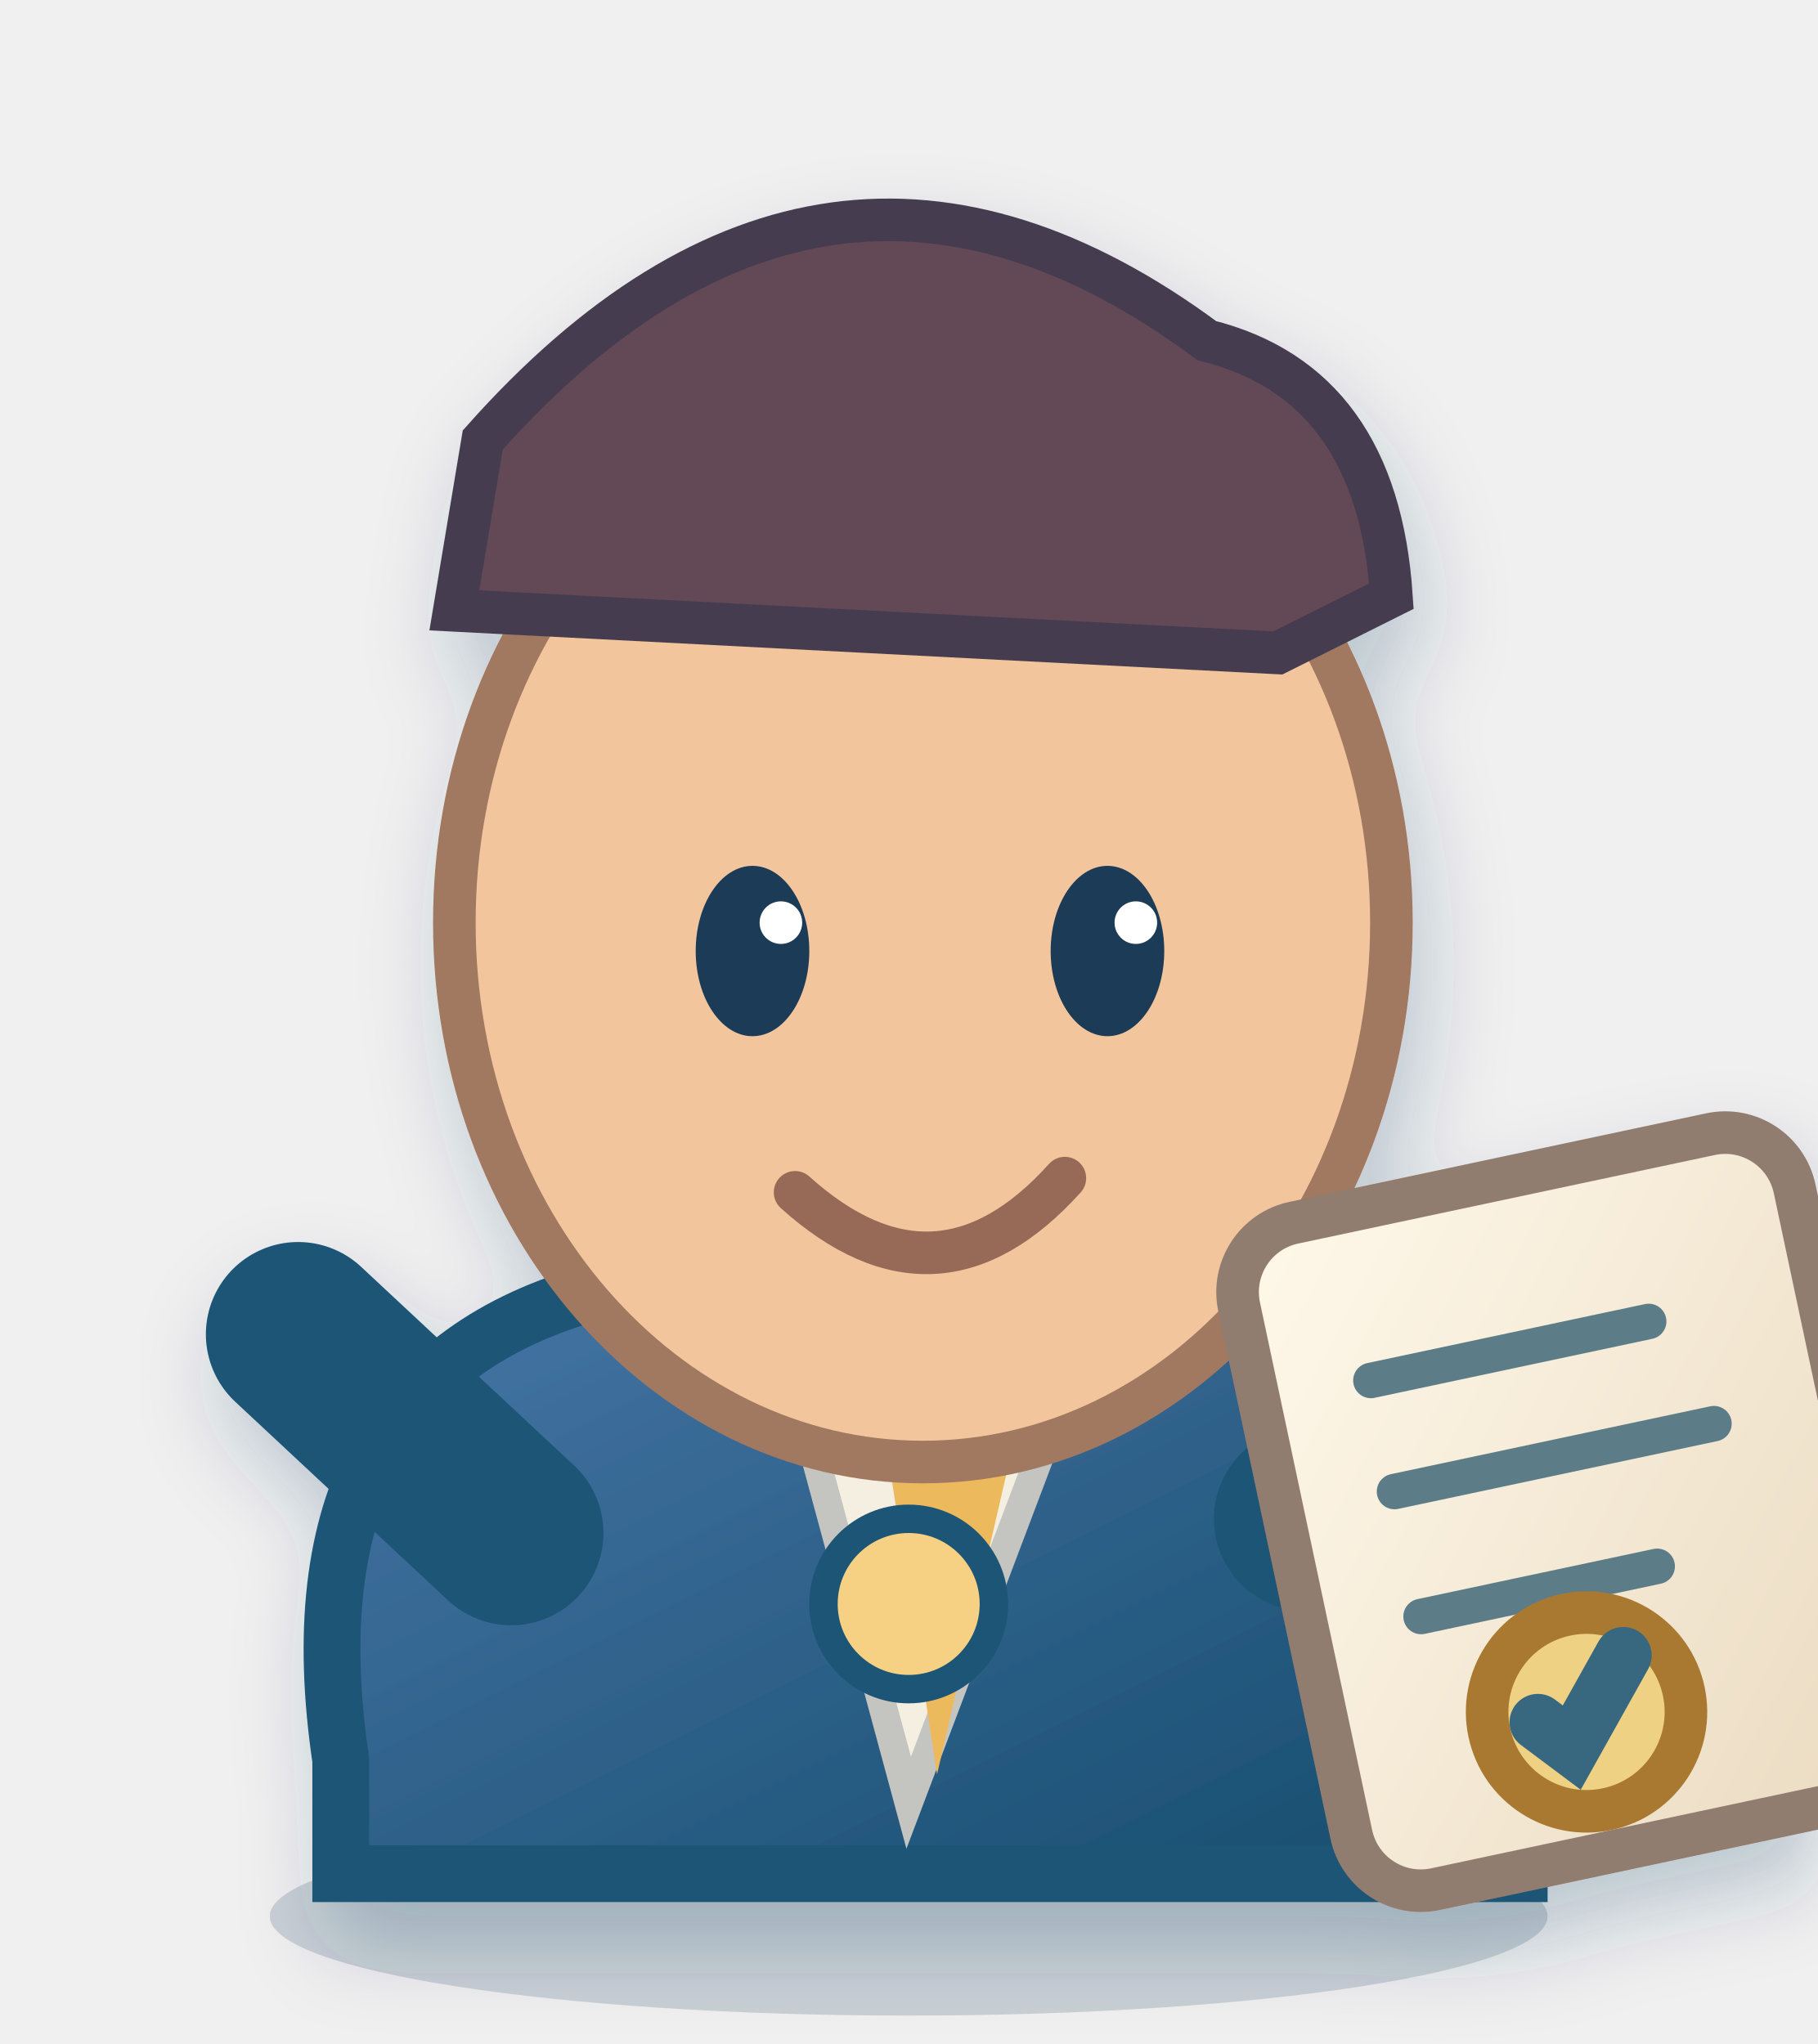
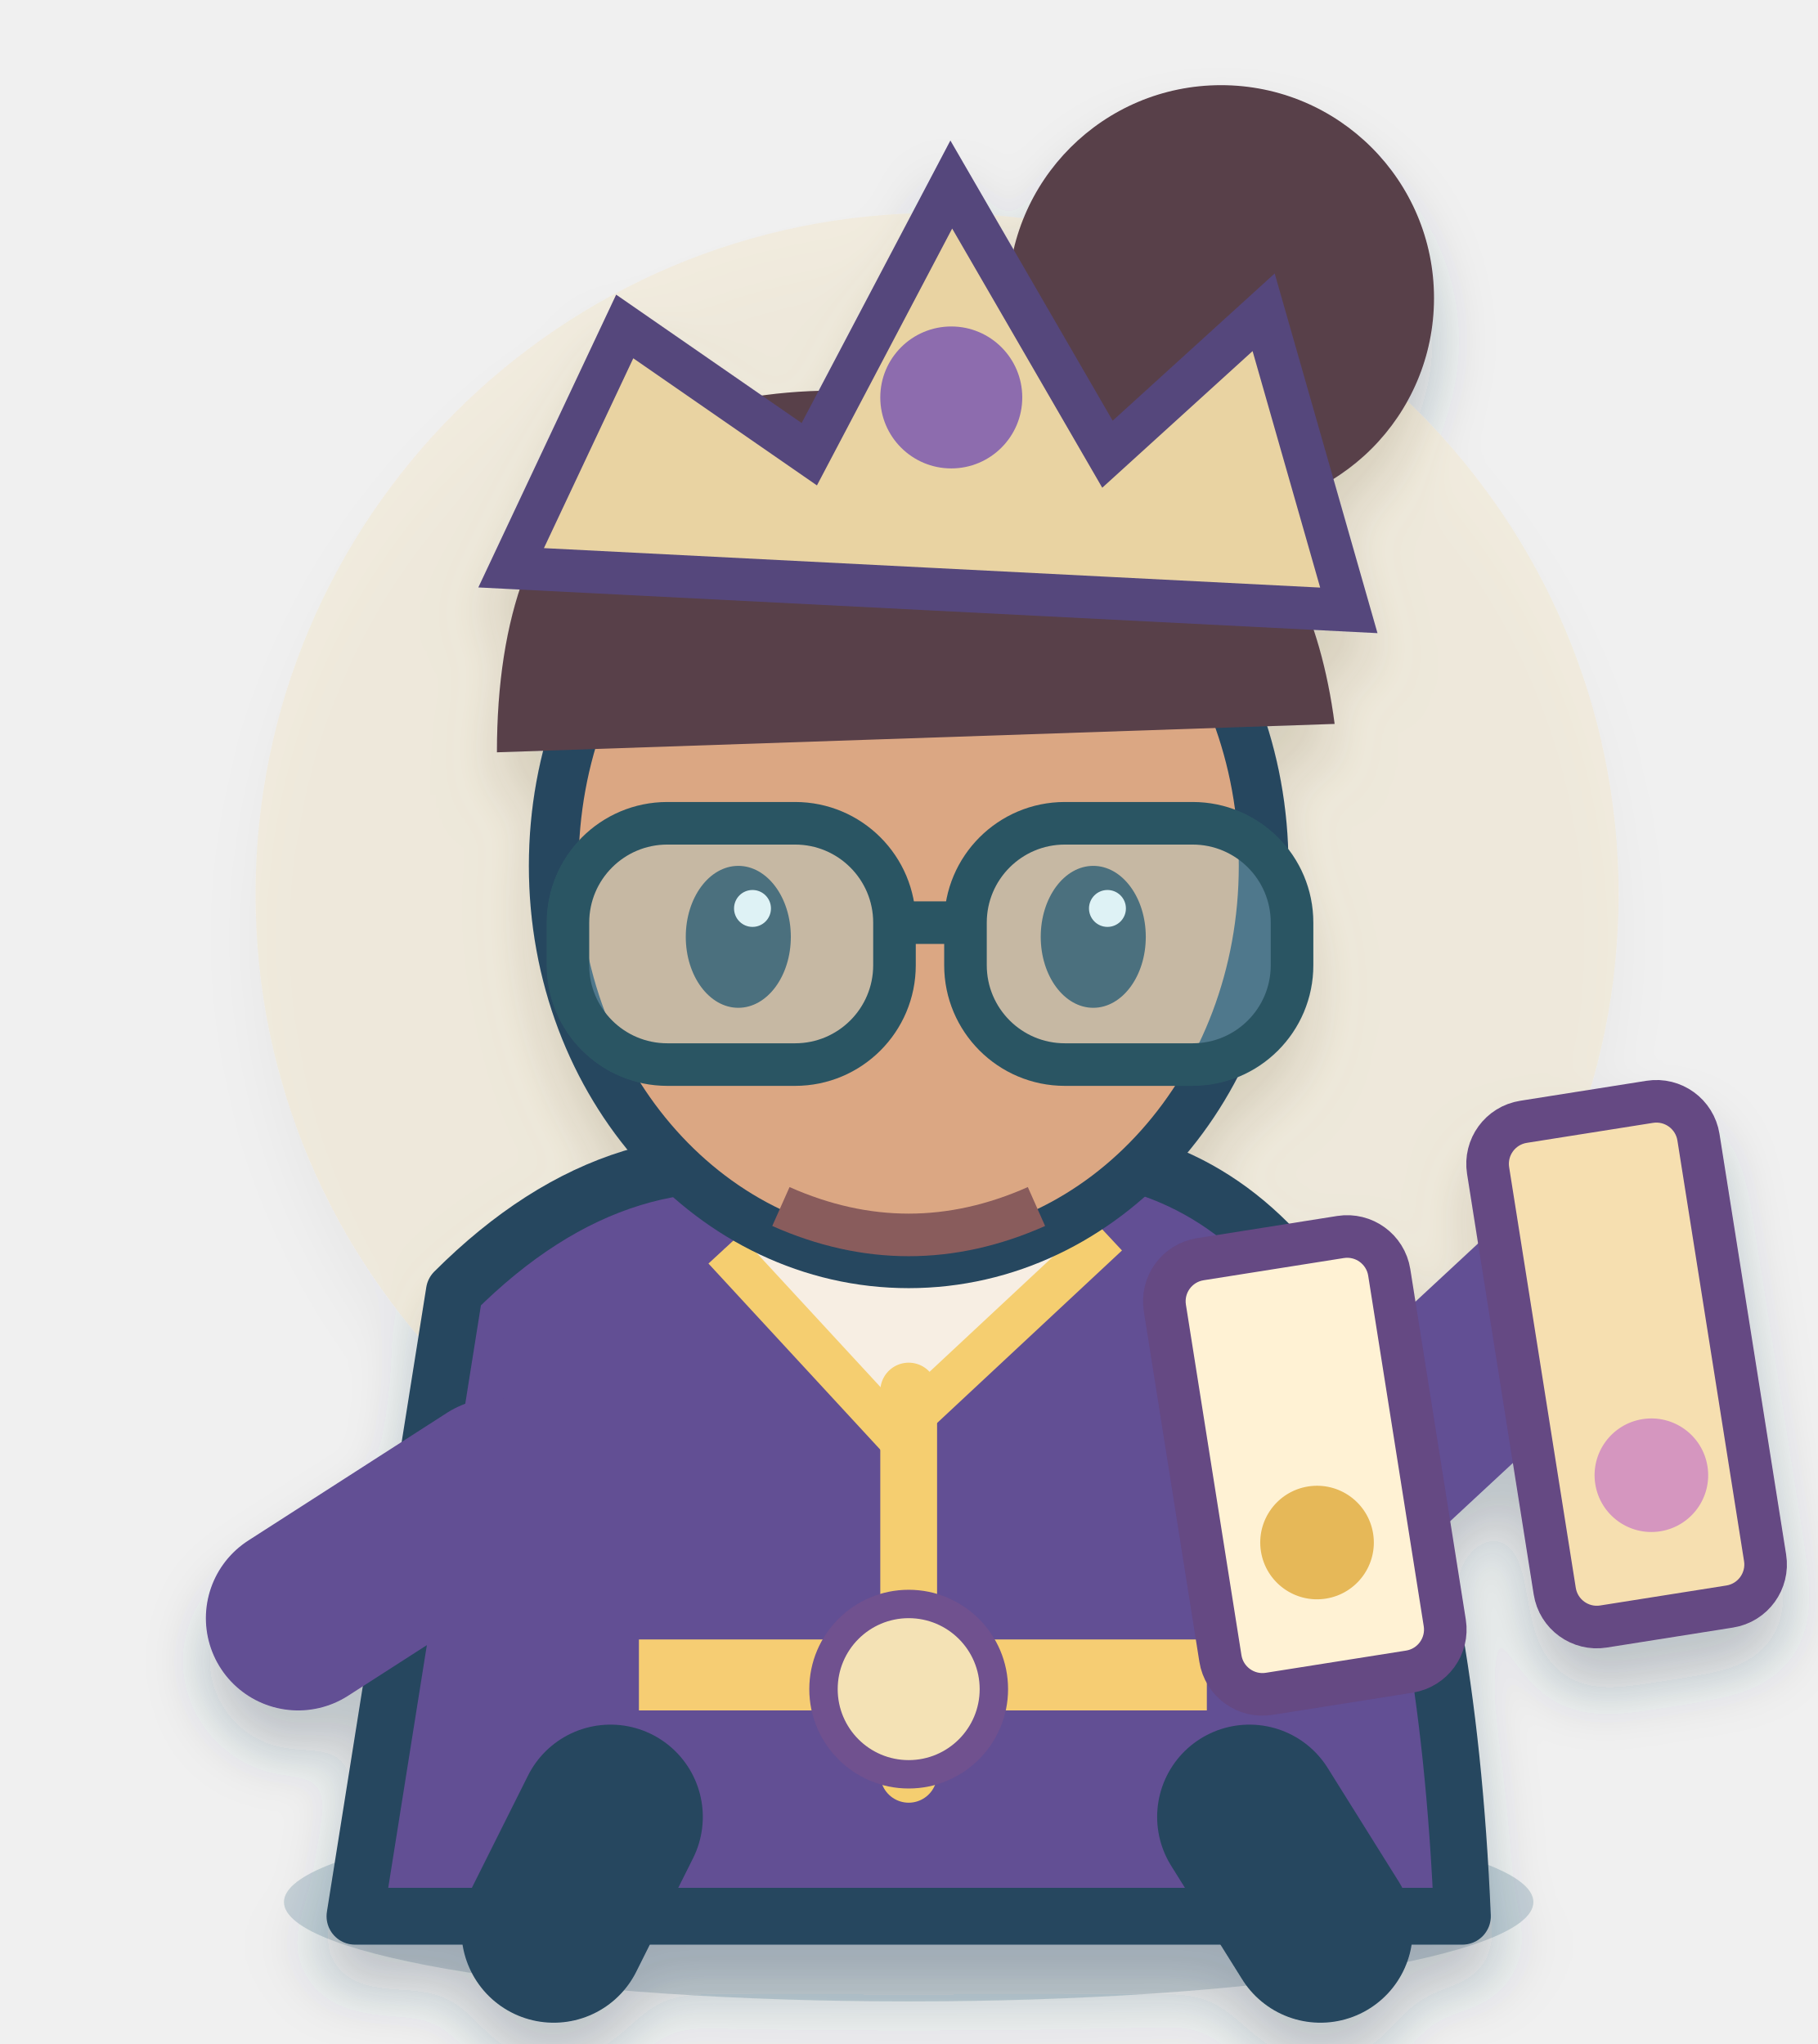
- <svg xmlns="http://www.w3.org/2000/svg" viewBox="0 0 128 144" role="img" aria-label="Оригінальний мультяшний персонаж">
+ <svg xmlns="http://www.w3.org/2000/svg" viewBox="0 0 128 144" role="img" aria-labelledby="title-senior">
  <defs>
-     <linearGradient id="coat" x1="0" x2="1" y1="0" y2="1">
-       <stop stop-color="#4776a7" />
-       <stop offset="1" stop-color="#154c6c" />
-     </linearGradient>
-     <linearGradient id="paper" x1="0" x2="1" y1="0" y2="1">
-       <stop stop-color="#fff9eb" />
-       <stop offset="1" stop-color="#eadac0" />
-     </linearGradient>
-     <filter id="ds" x="-35%" width="170%" y="-35%" height="170%">
-       <feDropShadow dx="1" dy="3" stdDeviation="3" flood-color="#133e5d" flood-opacity=".22" />
+     <filter id="shadow" x="-25%" y="-25%" width="150%" height="150%">
+       <feDropShadow dx="0" dy="3" stdDeviation="2" flood-color="#163950" flood-opacity=".25" />
    </filter>
  </defs>
-   <ellipse cx="64" cy="135" rx="45" ry="7" fill="#173f5a" opacity=".18" />
-   <g filter="url(#ds)">
-     <path d="M24 124Q20 97 42 91L86 90Q112 95 107 124V132H24Z" fill="url(#coat)" stroke="#1d5474" stroke-width="4" />
-     <path d="M54 90L64 127 78 90" fill="#f5efe2" stroke="#c4c5c0" stroke-width="2" />
-     <path d="M62 99L66 125 72 99" fill="#edb95d" />
-     <path d="M36 108 21 94" stroke="#1d5474" stroke-width="13" stroke-linecap="round" />
-     <path d="M92 107 112 90" stroke="#1d5474" stroke-width="13" stroke-linecap="round" />
-     <circle cx="64" cy="113" r="6" fill="#f6d184" stroke="#1d5474" stroke-width="2" />
-     <ellipse cx="65" cy="65" rx="33" ry="38" fill="#f2c59c" stroke="#a17860" stroke-width="3" />
-     <path d="M34 31Q58 4 85 24 97 27 98 42L90 46 32 43Z" fill="#634855" stroke="#453d4f" stroke-width="3" />
-     <ellipse cx="53" cy="67" rx="4" ry="6" fill="#1a3a56" />
-     <ellipse cx="78" cy="67" rx="4" ry="6" fill="#1a3a56" />
-     <circle cx="55" cy="65" r="1.5" fill="#fff" />
-     <circle cx="80" cy="65" r="1.5" fill="#fff" />
-     <path d="M56 84Q66 93 75 83" fill="none" stroke="#966a56" stroke-width="3" stroke-linecap="round" />
-     <g transform="translate(108 103) rotate(-12)">
-       <rect x="-18" y="-20" width="40" height="48" rx="5" fill="url(#paper)" stroke="#917b6f" stroke-width="3" />
-       <path d="M-10 -8H10 M-10 0H13 M-10 9H7" stroke="#5b7c88" stroke-width="2.5" stroke-linecap="round" />
-       <circle cx="0" cy="18" r="7" fill="#efd184" stroke="#a97931" stroke-width="3" />
-       <path d="M-3.5 18 l1.96 2.24 4.9 -5.6" stroke="#386880" fill="none" stroke-width="4" stroke-linecap="round" />
+   <g filter="url(#shadow)">
+     <ellipse cx="64" cy="134" rx="44" ry="7" fill="#0d3e58" opacity=".18" />
+     <circle cx="66" cy="63" r="48" fill="#f5ce70" opacity=".13" />
+     <path d="M25 135L32 91Q44 79 58 83L80 82Q101 88 103 135Z" fill="#624f94" stroke="#26465f" stroke-width="4" stroke-linejoin="round" />
+     <path d="M35 105L21 114M96 104L110 91" stroke="#624f94" stroke-width="13" stroke-linecap="round" />
+     <path d="M43 128L39 136M88 128L93 136" stroke="#26465f" stroke-width="13" stroke-linecap="round" />
+     <path d="M51 88L63 101 78 87" fill="#f7eee3" stroke="#f5ce70" stroke-width="3" />
+     <path d="M64 98V125" stroke="#f5ce70" stroke-width="4" stroke-linecap="round" />
+     <ellipse cx="64" cy="61" rx="25" ry="28" fill="#dba783" stroke="#26465f" stroke-width="3.5" />
+     <circle cx="86" cy="21" r="15" fill="#59404a" />
+     <path d="M35 53Q35 24 66 28Q91 28 94 51" fill="#59404a" />
+     <ellipse cx="52" cy="66" rx="3.7" ry="5" fill="#223a4a" />
+     <ellipse cx="77" cy="66" rx="3.7" ry="5" fill="#223a4a" />
+     <circle cx="53" cy="64" r="1.3" fill="#fff" />
+     <circle cx="78" cy="64" r="1.3" fill="#fff" />
+     <path d="M55 85Q64 89 73 85" fill="none" stroke="#895b5c" stroke-width="3" />
+     <rect x="40" y="58" width="23" height="17" rx="7" fill="#a0d9e2" fill-opacity=".34" stroke="#2c5564" stroke-width="3" />
+     <rect x="68" y="58" width="23" height="17" rx="7" fill="#a0d9e2" fill-opacity=".34" stroke="#2c5564" stroke-width="3" />
+     <path d="M63 65H68" stroke="#2c5564" stroke-width="3" />
+     <path d="M45 118H85" stroke="#f6cd73" stroke-width="5" />
+     <circle cx="64" cy="119" r="6" fill="#f4e2b5" stroke="#6f518f" stroke-width="2" />
+     <path d="M36 40L44 23 57 32 67 13 78 32 89 22 95 43Z" fill="#e9d3a2" stroke="#55477c" stroke-width="3" />
+     <circle cx="67" cy="28" r="5" fill="#8d6cae" />
+     <g transform="translate(103 103) rotate(-9)">
+       <rect x="-19" y="-17" width="16" height="31" rx="3" fill="#fff2d4" stroke="#654883" stroke-width="3" />
+       <rect x="5" y="-23" width="15" height="36" rx="3" fill="#f6dfb0" stroke="#654883" stroke-width="3" />
+       <circle cx="-11" cy="4" r="4" fill="#e6b858" />
+       <circle cx="13" cy="3" r="4" fill="#d596bf" />
    </g>
  </g>
</svg>
